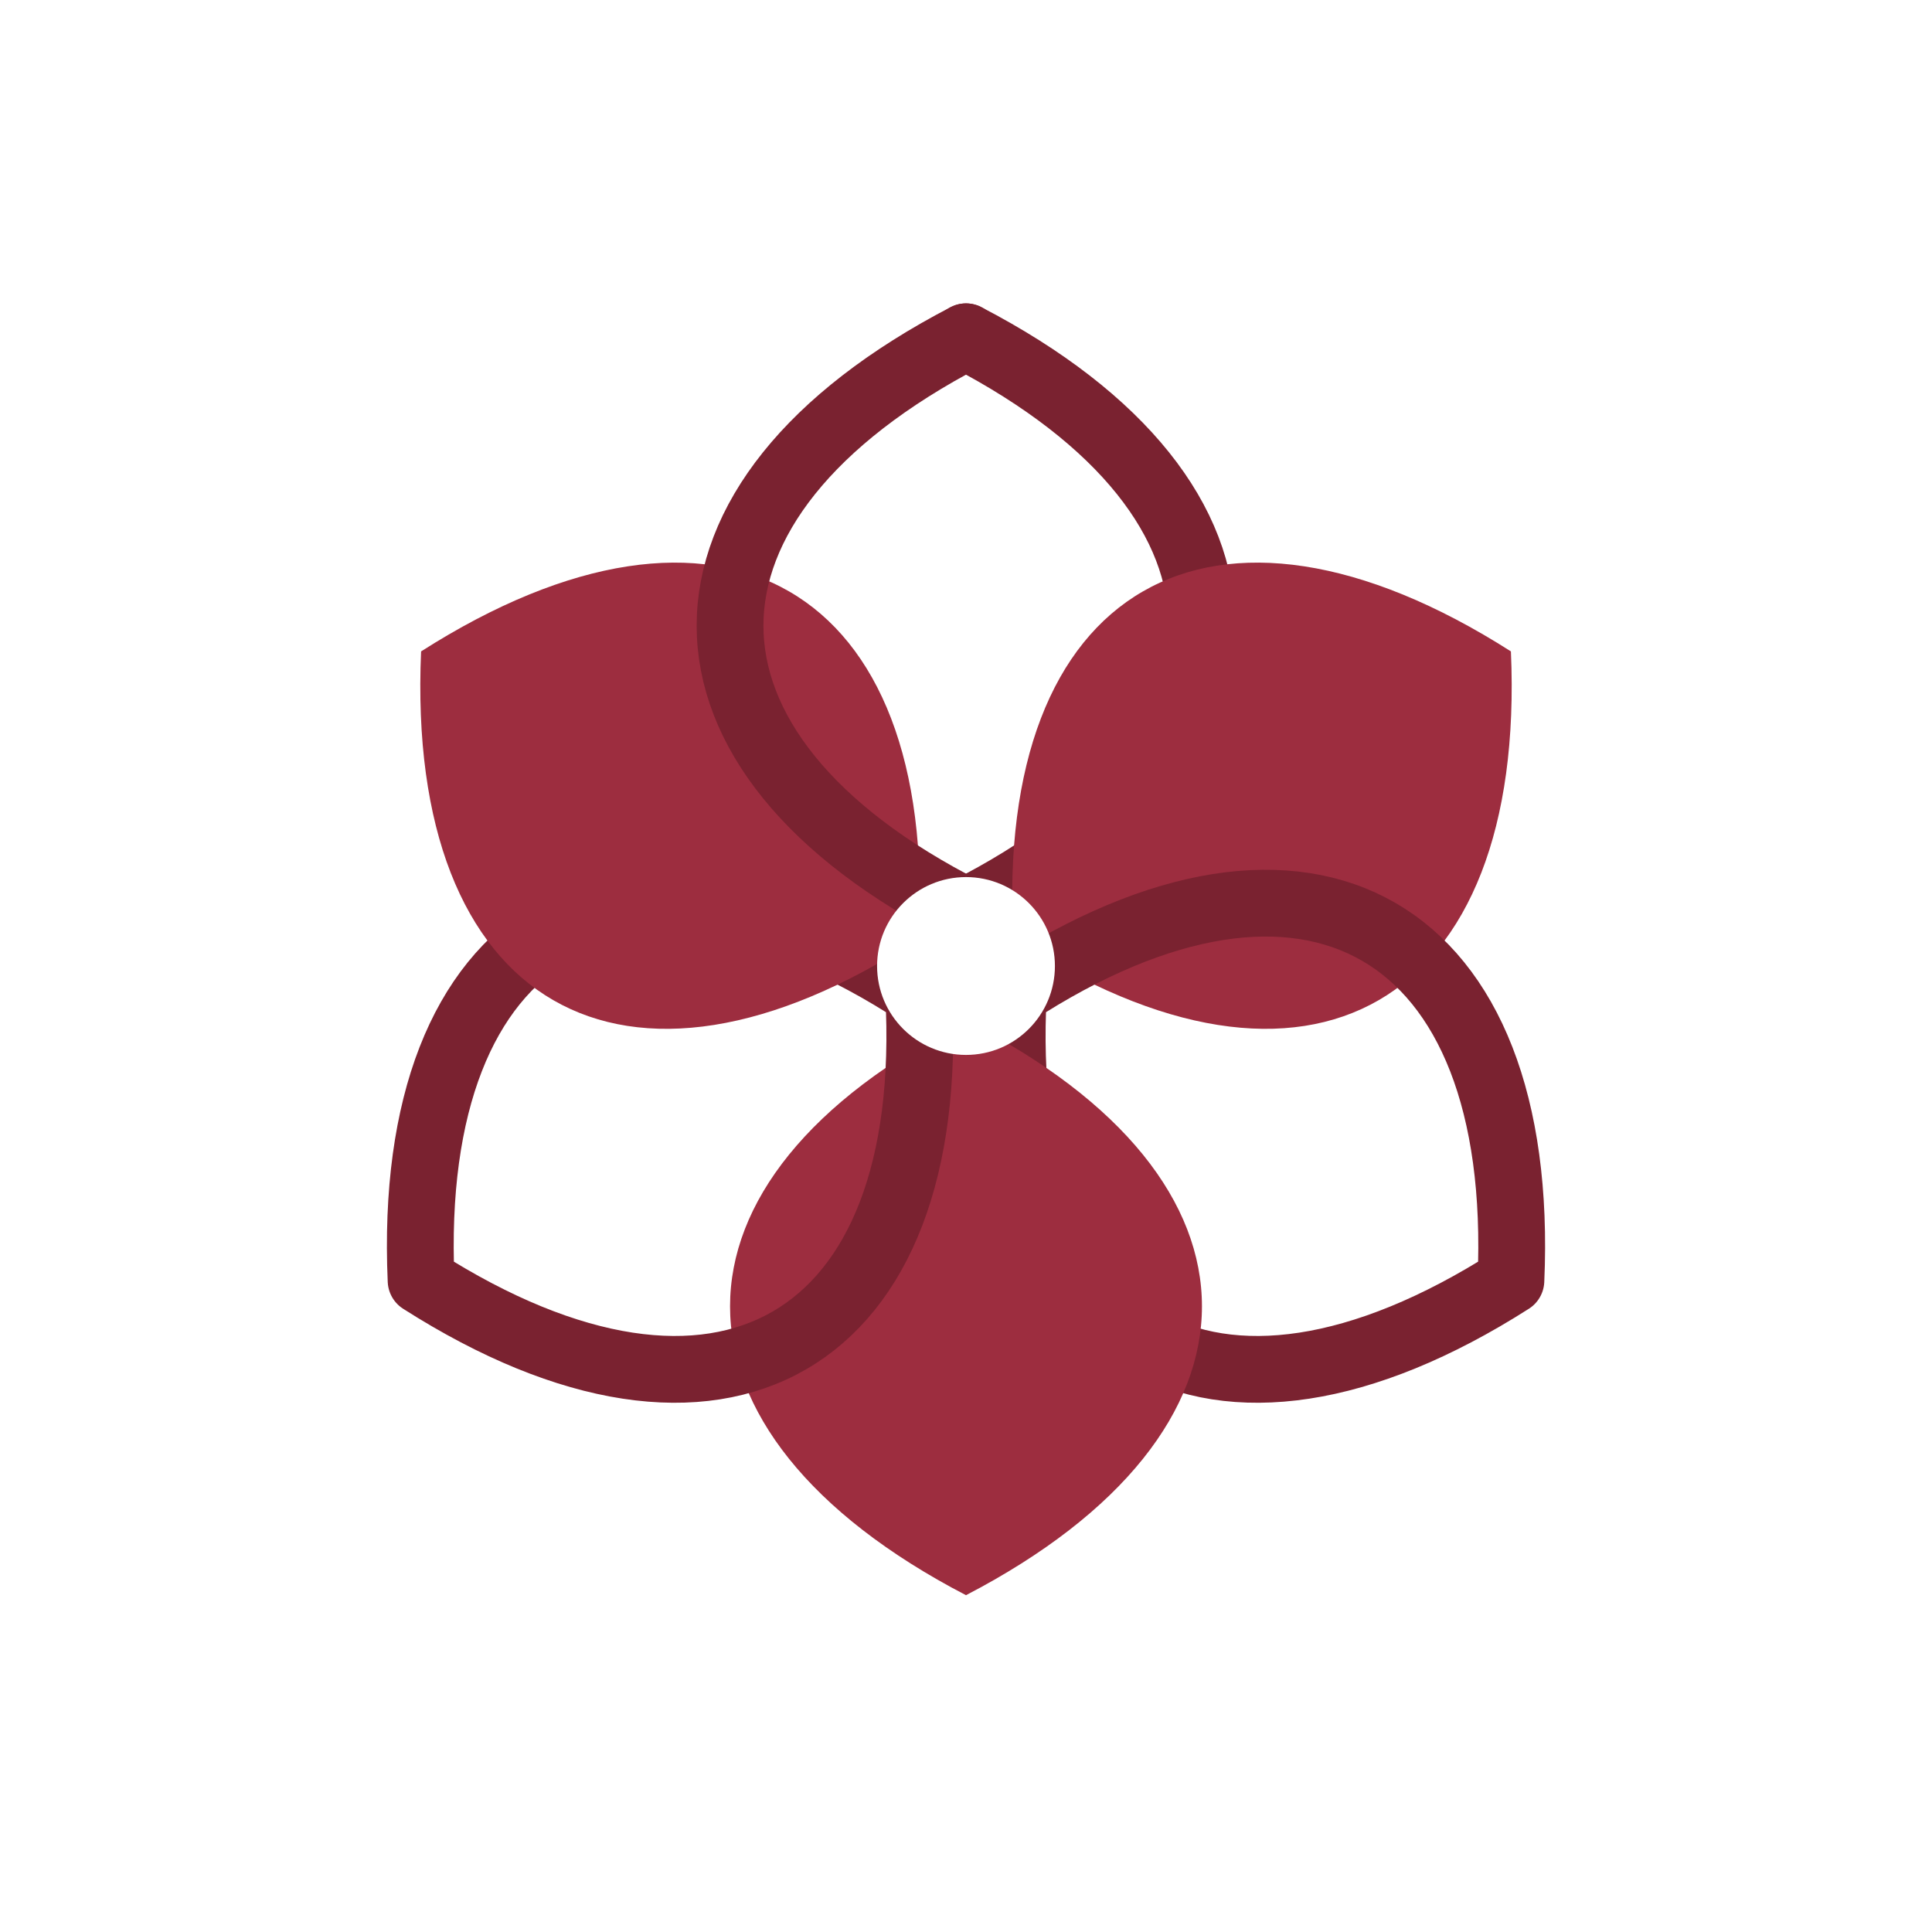
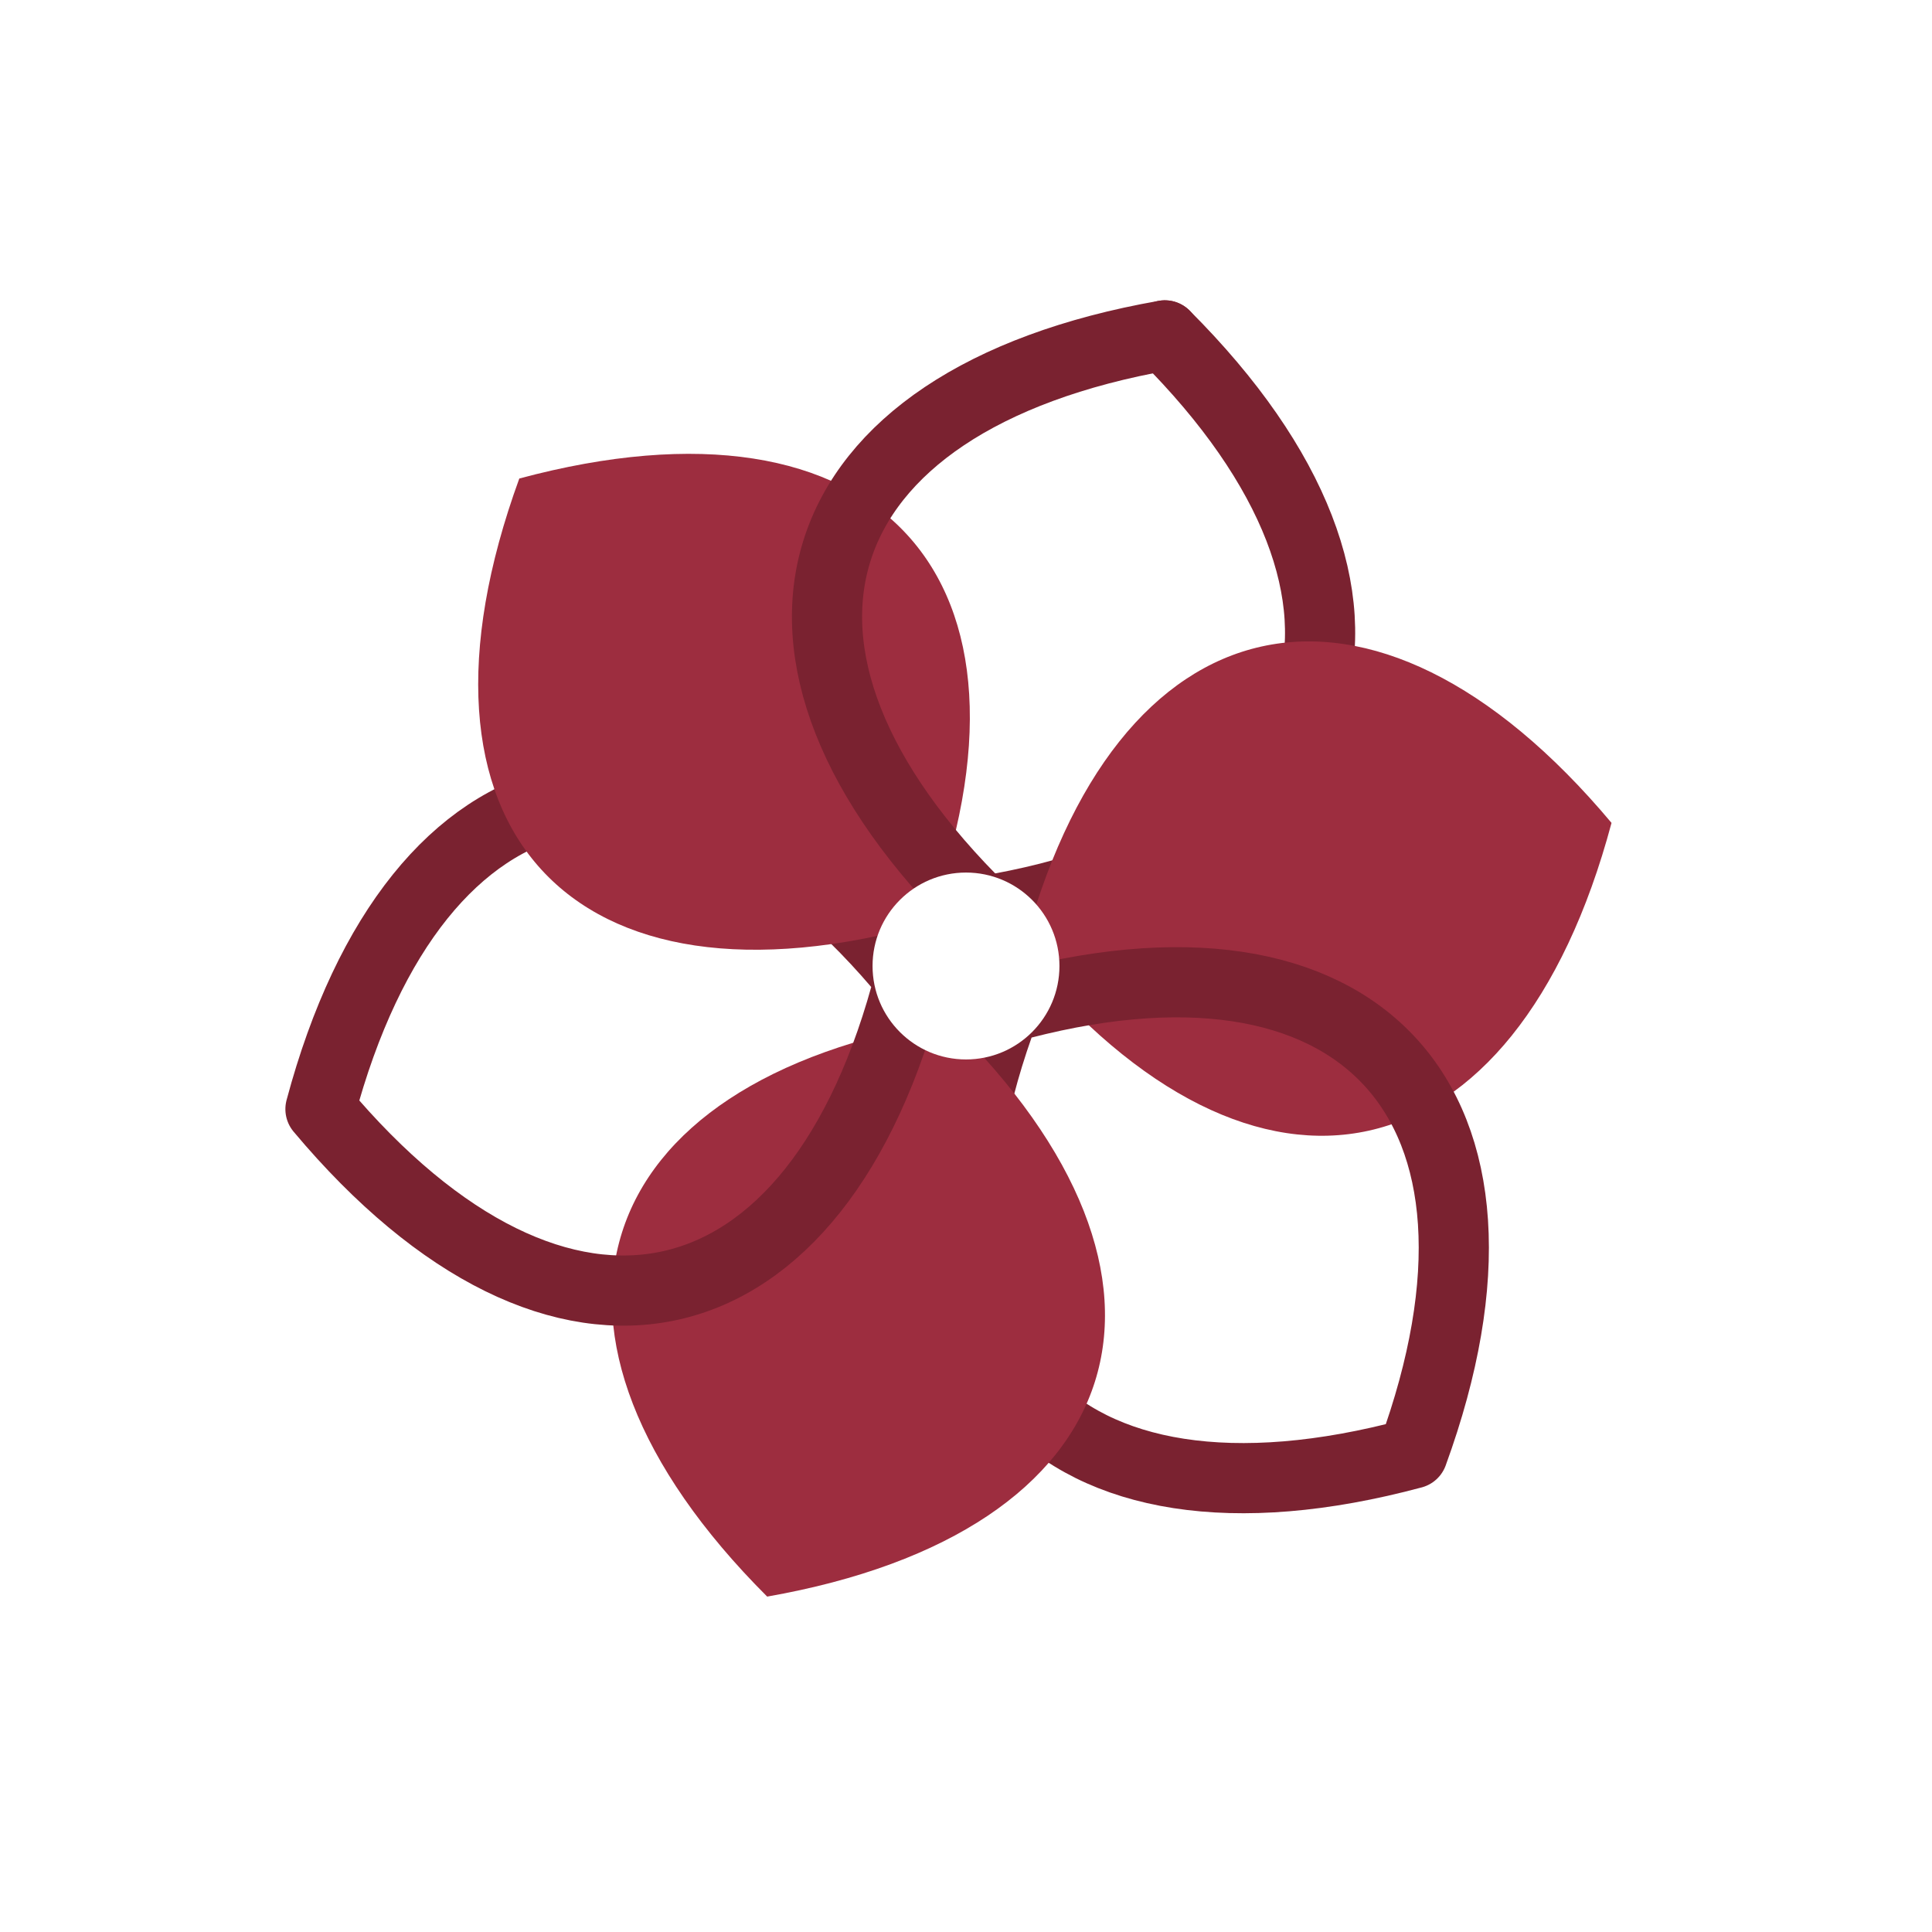
<svg xmlns="http://www.w3.org/2000/svg" width="1024" height="1024" viewBox="0 0 1024 1024">
  <rect x="0" y="0" width="1024" height="1024" fill="#ffffff" />
  <g stroke-linejoin="round" stroke-linecap="round">
-     <path d="M 24.58 0 C 96.09 141.31 209.14 141.31 282.62 0" fill="none" stroke="#7a2230" stroke-width="30" transform="translate(512 512) rotate(-90.000) scale(1.18)" />
-     <path d="M 24.58 0 C 96.09 141.31 209.14 141.31 282.62 0 C 209.14 -141.31 96.09 -141.31 24.58 0 Z" fill="#9d2d3f" transform="translate(512 512) rotate(-30.000) scale(1.18)" />
-     <path d="M 24.58 0 C 96.09 141.31 209.14 141.31 282.62 0 C 209.14 -141.31 96.09 -141.31 24.58 0 Z" fill="none" stroke="#7a2230" stroke-width="30" transform="translate(512 512) rotate(30.000) scale(1.18)" />
-     <path d="M 24.58 0 C 96.09 141.31 209.14 141.31 282.62 0 C 209.14 -141.31 96.09 -141.31 24.58 0 Z" fill="#9d2d3f" transform="translate(512 512) rotate(90.000) scale(1.18)" />
-     <path d="M 24.58 0 C 96.09 141.31 209.14 141.31 282.62 0 C 209.14 -141.31 96.09 -141.31 24.58 0 Z" fill="none" stroke="#7a2230" stroke-width="30" transform="translate(512 512) rotate(150.000) scale(1.18)" />
-     <path d="M 24.58 0 C 96.09 141.31 209.14 141.31 282.62 0 C 209.14 -141.31 96.09 -141.31 24.58 0 Z" fill="#9d2d3f" transform="translate(512 512) rotate(210.000) scale(1.18)" />
-     <path d="M 282.62 0 C 209.14 -141.31 96.09 -141.31 24.58 0" fill="none" stroke="#7a2230" stroke-width="30" transform="translate(512 512) rotate(-90.000) scale(1.18)" />
+     <path d="M 24.58 0 C 96.09 141.31 209.14 141.31 282.62 0" fill="none" stroke="#7a2230" stroke-width="30" transform="translate(512 512) rotate(-72.500) scale(1.24)" />
+     <path d="M 24.58 0 C 96.09 141.31 209.14 141.31 282.62 0 C 209.14 -141.31 96.09 -141.31 24.58 0 Z" fill="#9d2d3f" transform="translate(512 512) rotate(-12.500) scale(1.24)" />
+     <path d="M 24.58 0 C 96.09 141.31 209.14 141.31 282.62 0 C 209.14 -141.31 96.09 -141.31 24.58 0 Z" fill="none" stroke="#7a2230" stroke-width="30" transform="translate(512 512) rotate(47.500) scale(1.24)" />
+     <path d="M 24.58 0 C 96.09 141.31 209.14 141.31 282.62 0 C 209.14 -141.31 96.09 -141.31 24.58 0 Z" fill="#9d2d3f" transform="translate(512 512) rotate(107.500) scale(1.24)" />
+     <path d="M 24.58 0 C 96.09 141.31 209.14 141.31 282.62 0 C 209.14 -141.31 96.09 -141.31 24.58 0 Z" fill="none" stroke="#7a2230" stroke-width="30" transform="translate(512 512) rotate(167.500) scale(1.24)" />
+     <path d="M 24.58 0 C 96.09 141.31 209.14 141.31 282.62 0 C 209.14 -141.31 96.09 -141.31 24.58 0 Z" fill="#9d2d3f" transform="translate(512 512) rotate(227.500) scale(1.24)" />
+     <path d="M 282.62 0 C 209.14 -141.31 96.09 -141.31 24.58 0" fill="none" stroke="#7a2230" stroke-width="30" transform="translate(512 512) rotate(-72.500) scale(1.24)" />
  </g>
-   <circle cx="512" cy="512" r="47.13" fill="#ffffff" />
+   <circle cx="512" cy="512" r="49.53" fill="#ffffff" />
</svg>
